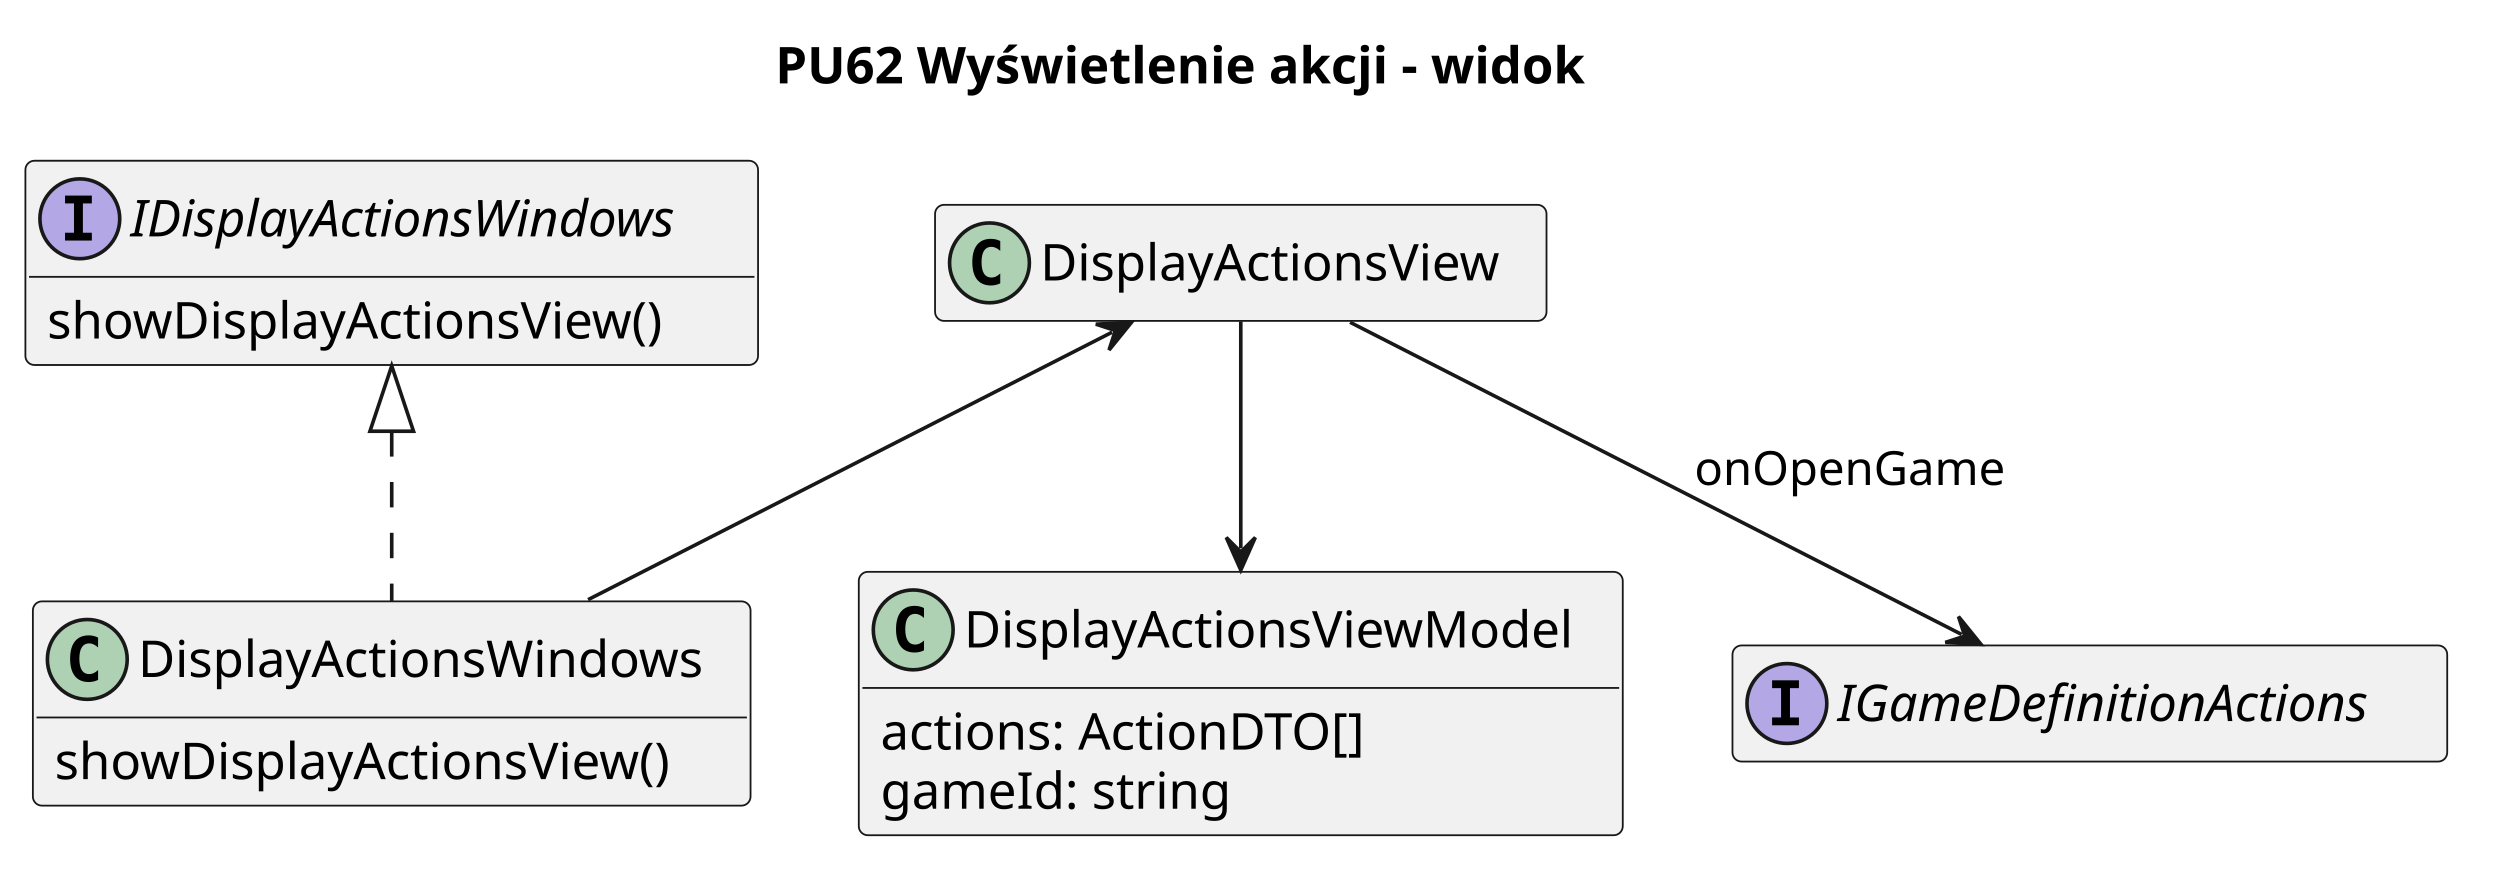
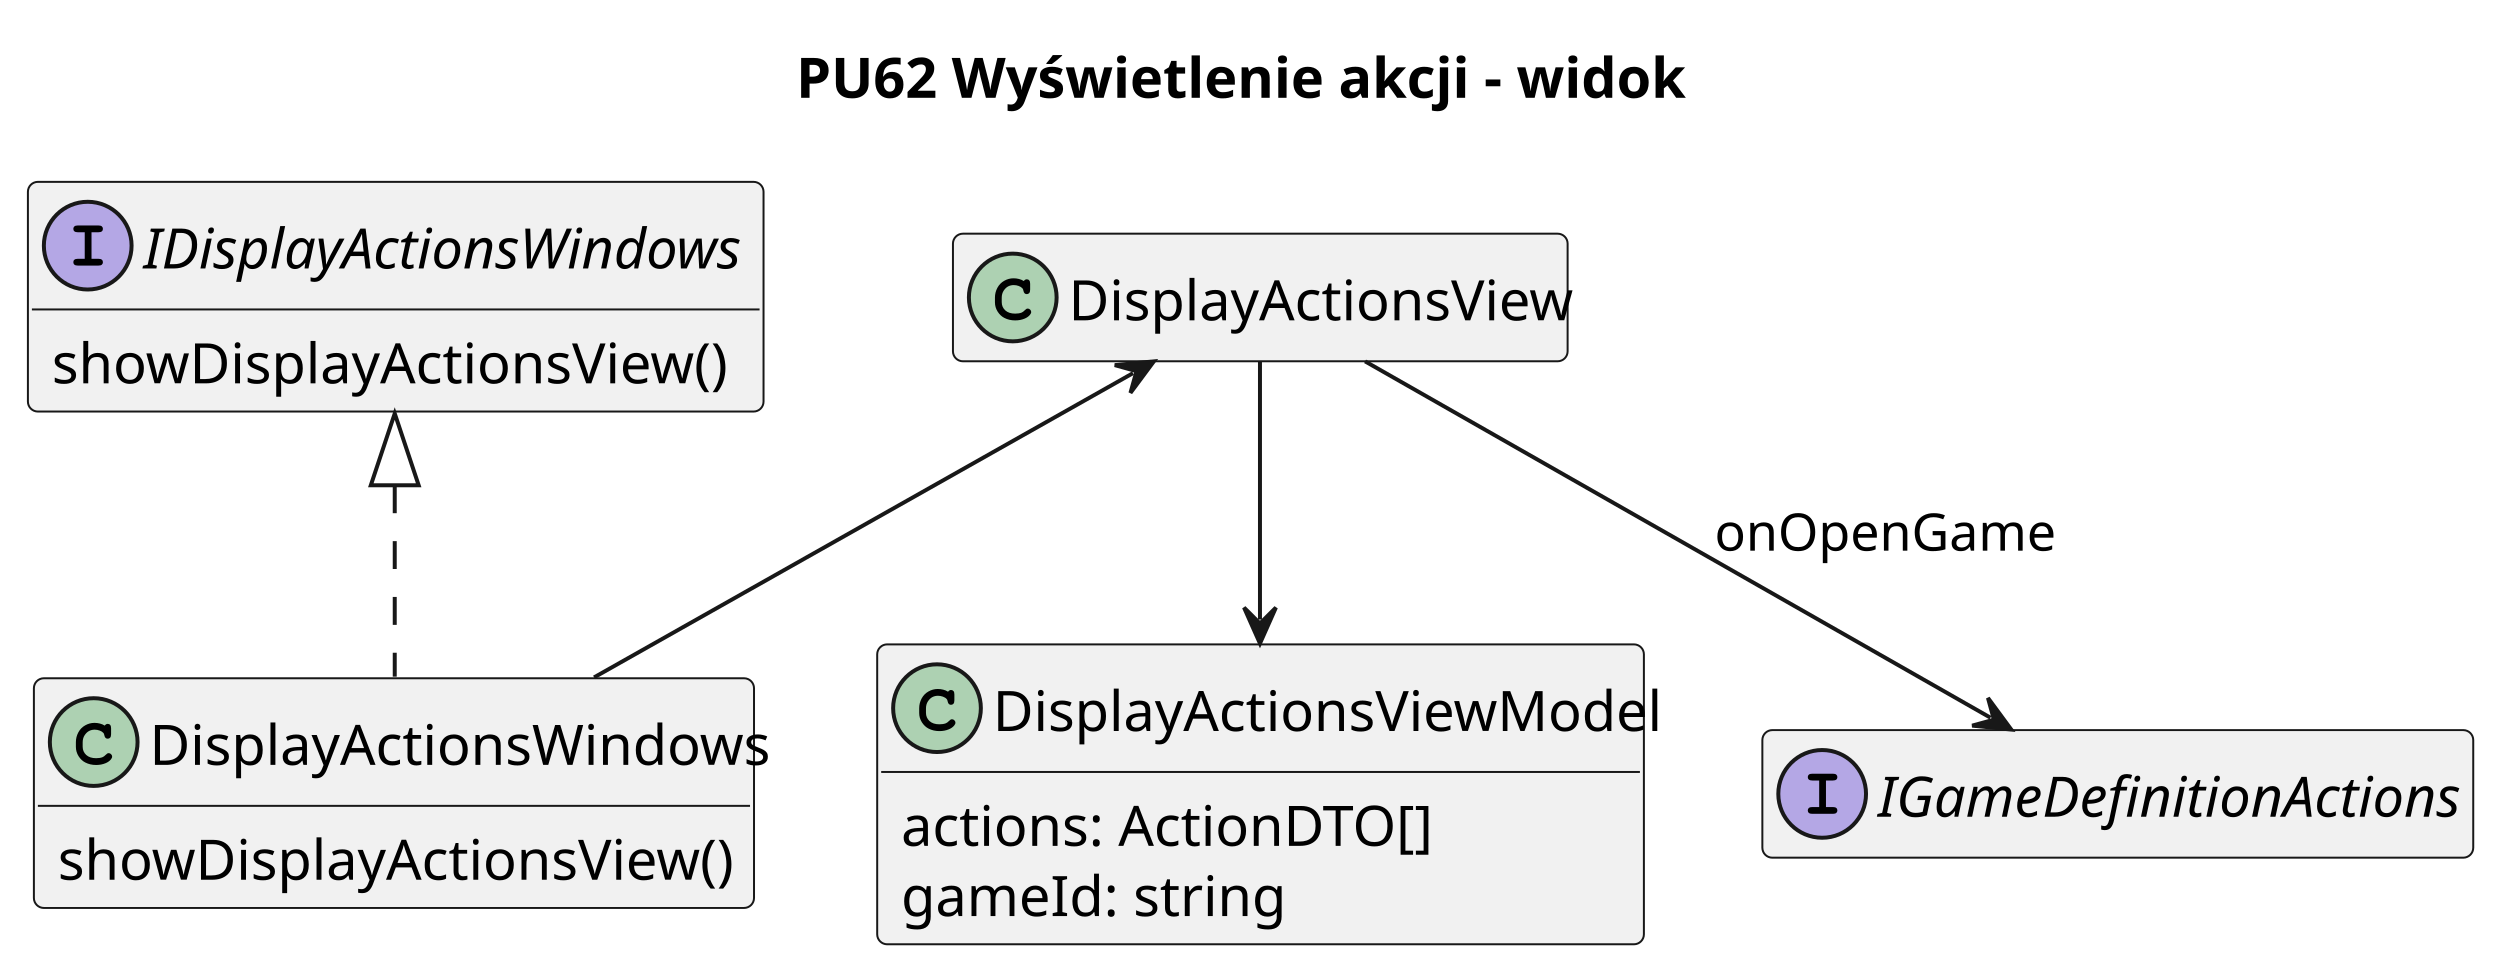
- <svg xmlns="http://www.w3.org/2000/svg" contentStyleType="text/css" data-diagram-type="CLASS" height="245px" preserveAspectRatio="none" style="width:689px;height:245px;background:#FFFFFF;" version="1.1" viewBox="0 0 689 245" width="689px" zoomAndPan="magnify">
+ <svg xmlns="http://www.w3.org/2000/svg" contentStyleType="text/css" data-diagram-type="CLASS" height="243px" preserveAspectRatio="none" style="width:627px;height:243px;background:#FFFFFF;" version="1.1" viewBox="0 0 627 243" width="627px" zoomAndPan="magnify">
  <defs />
  <g>
-     <g class="title" data-source-line="7">
-       <text fill="#000000" font-family="sans-serif" font-size="14" font-weight="700" lengthAdjust="spacing" textLength="255.131" x="213.662" y="22.995">PU62 Wyświetlenie akcji - widok</text>
+     <g class="title" data-source-line="9">
+       <text fill="#000000" font-family="sans-serif" font-size="14" font-weight="bold" lengthAdjust="spacing" textLength="213.965" x="199.662" y="24.533">PU62 Wyświetlenie akcji - widok</text>
    </g>
-     <g class="entity" data-qualified-name="view" data-source-line="9" id="ent0002">
-       <rect fill="#F1F1F1" height="32" rx="2.5" ry="2.5" style="stroke:#181818;stroke-width:0.5;" width="168.52" x="257.7" y="56.447" />
-       <ellipse cx="272.7" cy="72.447" fill="#ADD1B2" rx="11" ry="11" style="stroke:#181818;stroke-width:1;" />
-       <path d="M275.669,78.088 Q275.091,78.384 274.45,78.525 Q273.809,78.681 273.106,78.681 Q270.606,78.681 269.278,77.041 Q267.966,75.384 267.966,72.259 Q267.966,69.134 269.278,67.478 Q270.606,65.822 273.106,65.822 Q273.809,65.822 274.45,65.978 Q275.106,66.134 275.669,66.431 L275.669,69.15 Q275.044,68.572 274.45,68.306 Q273.856,68.025 273.231,68.025 Q271.887,68.025 271.2,69.103 Q270.512,70.166 270.512,72.259 Q270.512,74.353 271.2,75.431 Q271.887,76.494 273.231,76.494 Q273.856,76.494 274.45,76.228 Q275.044,75.947 275.669,75.369 L275.669,78.088 Z " fill="#000000" />
-       <text fill="#000000" font-family="sans-serif" font-size="14" lengthAdjust="spacing" textLength="136.52" x="286.7" y="77.294">DisplayActionsView</text>
+     <g class="entity" data-qualified-name="view" data-source-line="11" id="ent0002">
+       <rect fill="#F1F1F1" height="32" rx="2.5" ry="2.5" style="stroke:#181818;stroke-width:0.5;" width="154.158" x="239" y="58.609" />
+       <ellipse cx="254" cy="74.609" fill="#ADD1B2" rx="11" ry="11" style="stroke:#181818;stroke-width:1;" />
+       <path d="M256.766,70.484 Q256.922,70.266 257.109,70.156 Q257.297,70.047 257.516,70.047 Q257.891,70.047 258.125,70.312 Q258.359,70.562 258.359,71.172 L258.359,72.625 Q258.359,73.234 258.125,73.5 Q257.891,73.766 257.516,73.766 Q257.172,73.766 256.969,73.562 Q256.766,73.375 256.656,72.859 Q256.609,72.5 256.422,72.312 Q256.094,71.938 255.484,71.719 Q254.875,71.5 254.25,71.5 Q253.484,71.5 252.844,71.828 Q252.219,72.156 251.719,72.906 Q251.234,73.656 251.234,74.688 L251.234,75.781 Q251.234,77.016 252.125,77.844 Q253.016,78.656 254.609,78.656 Q255.547,78.656 256.203,78.406 Q256.594,78.25 257.016,77.812 Q257.281,77.547 257.422,77.469 Q257.578,77.391 257.781,77.391 Q258.109,77.391 258.359,77.656 Q258.625,77.906 258.625,78.25 Q258.625,78.594 258.281,79 Q257.781,79.578 256.984,79.906 Q255.906,80.359 254.609,80.359 Q253.094,80.359 251.891,79.734 Q250.906,79.234 250.219,78.172 Q249.531,77.094 249.531,75.812 L249.531,74.656 Q249.531,73.328 250.141,72.188 Q250.766,71.031 251.859,70.422 Q252.953,69.797 254.188,69.797 Q254.922,69.797 255.562,69.969 Q256.219,70.125 256.766,70.484 Z " fill="#000000" />
+       <text fill="#000000" font-family="sans-serif" font-size="14" lengthAdjust="spacing" textLength="122.158" x="268" y="80.338">DisplayActionsView</text>
    </g>
-     <g class="entity" data-qualified-name="game_definition_actions" data-source-line="10" id="ent0003">
-       <rect fill="#F1F1F1" height="32" rx="2.5" ry="2.5" style="stroke:#181818;stroke-width:0.5;" width="196.985" x="477.47" y="177.887" />
-       <ellipse cx="492.47" cy="193.887" fill="#B4A7E5" rx="11" ry="11" style="stroke:#181818;stroke-width:1;" />
-       <path d="M488.392,189.653 L488.392,187.496 L495.783,187.496 L495.783,189.653 L493.314,189.653 L493.314,197.731 L495.783,197.731 L495.783,199.887 L488.392,199.887 L488.392,197.731 L490.861,197.731 L490.861,189.653 L488.392,189.653 Z " fill="#000000" />
-       <text fill="#000000" font-family="sans-serif" font-size="14" font-style="italic" lengthAdjust="spacing" textLength="164.985" x="506.47" y="198.734">IGameDefinitionActions</text>
+     <g class="entity" data-qualified-name="game_definition_actions" data-source-line="12" id="ent0003">
+       <rect fill="#F1F1F1" height="32" rx="2.5" ry="2.5" style="stroke:#181818;stroke-width:0.5;" width="178.289" x="442" y="183.109" />
+       <ellipse cx="457" cy="199.109" fill="#B4A7E5" rx="11" ry="11" style="stroke:#181818;stroke-width:1;" />
+       <path d="M457.953,195.75 L457.953,202.406 L459.672,202.406 Q460.281,202.406 460.547,202.641 Q460.812,202.875 460.812,203.266 Q460.812,203.641 460.547,203.875 Q460.281,204.109 459.672,204.109 L454.531,204.109 Q453.922,204.109 453.656,203.875 Q453.391,203.641 453.391,203.25 Q453.391,202.875 453.656,202.641 Q453.922,202.406 454.531,202.406 L456.25,202.406 L456.25,195.75 L454.531,195.75 Q453.922,195.75 453.656,195.516 Q453.391,195.281 453.391,194.891 Q453.391,194.516 453.656,194.281 Q453.922,194.047 454.531,194.047 L459.672,194.047 Q460.281,194.047 460.547,194.281 Q460.812,194.516 460.812,194.891 Q460.812,195.281 460.547,195.516 Q460.281,195.75 459.672,195.75 L457.953,195.75 Z " fill="#000000" />
+       <text fill="#000000" font-family="sans-serif" font-size="14" font-style="italic" lengthAdjust="spacing" textLength="146.289" x="471" y="204.838">IGameDefinitionActions</text>
    </g>
-     <g class="entity" data-qualified-name="windows" data-source-line="14" id="ent0005">
-       <rect fill="#F1F1F1" height="56.297" rx="2.5" ry="2.5" style="stroke:#181818;stroke-width:0.5;" width="197.792" x="9.06" y="165.737" />
-       <ellipse cx="24.06" cy="181.737" fill="#ADD1B2" rx="11" ry="11" style="stroke:#181818;stroke-width:1;" />
-       <path d="M27.029,187.377 Q26.451,187.674 25.81,187.815 Q25.169,187.971 24.466,187.971 Q21.966,187.971 20.638,186.331 Q19.326,184.674 19.326,181.549 Q19.326,178.424 20.638,176.768 Q21.966,175.112 24.466,175.112 Q25.169,175.112 25.81,175.268 Q26.466,175.424 27.029,175.721 L27.029,178.44 Q26.404,177.862 25.81,177.596 Q25.216,177.315 24.591,177.315 Q23.247,177.315 22.56,178.393 Q21.872,179.456 21.872,181.549 Q21.872,183.643 22.56,184.721 Q23.247,185.784 24.591,185.784 Q25.216,185.784 25.81,185.518 Q26.404,185.237 27.029,184.659 L27.029,187.377 Z " fill="#000000" />
-       <text fill="#000000" font-family="sans-serif" font-size="14" lengthAdjust="spacing" textLength="165.792" x="38.06" y="186.584">DisplayActionsWindows</text>
-       <line style="stroke:#181818;stroke-width:0.5;" x1="10.06" x2="205.852" y1="197.737" y2="197.737" />
-       <text fill="#000000" font-family="sans-serif" font-size="14" lengthAdjust="spacing" textLength="183.627" x="15.06" y="214.732">showDisplayActionsView()</text>
+     <g class="entity" data-qualified-name="windows" data-source-line="16" id="ent0005">
+       <rect fill="#F1F1F1" height="57.609" rx="2.5" ry="2.5" style="stroke:#181818;stroke-width:0.5;" width="180.606" x="8.5" y="170.109" />
+       <ellipse cx="23.5" cy="186.109" fill="#ADD1B2" rx="11" ry="11" style="stroke:#181818;stroke-width:1;" />
+       <path d="M26.266,181.984 Q26.422,181.766 26.609,181.656 Q26.797,181.547 27.016,181.547 Q27.391,181.547 27.625,181.812 Q27.859,182.062 27.859,182.672 L27.859,184.125 Q27.859,184.734 27.625,185 Q27.391,185.266 27.016,185.266 Q26.672,185.266 26.469,185.062 Q26.266,184.875 26.156,184.359 Q26.109,184 25.922,183.812 Q25.594,183.438 24.984,183.219 Q24.375,183 23.75,183 Q22.984,183 22.344,183.328 Q21.719,183.656 21.219,184.406 Q20.734,185.156 20.734,186.188 L20.734,187.281 Q20.734,188.516 21.625,189.344 Q22.516,190.156 24.109,190.156 Q25.047,190.156 25.703,189.906 Q26.094,189.75 26.516,189.312 Q26.781,189.047 26.922,188.969 Q27.078,188.891 27.281,188.891 Q27.609,188.891 27.859,189.156 Q28.125,189.406 28.125,189.75 Q28.125,190.094 27.781,190.5 Q27.281,191.078 26.484,191.406 Q25.406,191.859 24.109,191.859 Q22.594,191.859 21.391,191.234 Q20.406,190.734 19.719,189.672 Q19.031,188.594 19.031,187.312 L19.031,186.156 Q19.031,184.828 19.641,183.688 Q20.266,182.531 21.359,181.922 Q22.453,181.297 23.688,181.297 Q24.422,181.297 25.062,181.469 Q25.719,181.625 26.266,181.984 Z " fill="#000000" />
+       <text fill="#000000" font-family="sans-serif" font-size="14" lengthAdjust="spacing" textLength="148.606" x="37.5" y="191.838">DisplayActionsWindows</text>
+       <line style="stroke:#181818;stroke-width:0.5;" x1="9.5" x2="188.106" y1="202.109" y2="202.109" />
+       <text fill="#000000" font-family="sans-serif" font-size="14" lengthAdjust="spacing" textLength="164.165" x="14.5" y="220.643">showDisplayActionsView()</text>
    </g>
-     <g class="entity" data-qualified-name="iwindows" data-source-line="17" id="ent0006">
-       <rect fill="#F1F1F1" height="56.297" rx="2.5" ry="2.5" style="stroke:#181818;stroke-width:0.5;" width="201.921" x="7" y="44.297" />
-       <ellipse cx="22" cy="60.297" fill="#B4A7E5" rx="11" ry="11" style="stroke:#181818;stroke-width:1;" />
-       <path d="M17.922,56.062 L17.922,53.906 L25.312,53.906 L25.312,56.062 L22.844,56.062 L22.844,64.141 L25.312,64.141 L25.312,66.297 L17.922,66.297 L17.922,64.141 L20.391,64.141 L20.391,56.062 L17.922,56.062 Z " fill="#000000" />
-       <text fill="#000000" font-family="sans-serif" font-size="14" font-style="italic" lengthAdjust="spacing" textLength="169.921" x="36" y="65.144">IDisplayActionsWindows</text>
-       <line style="stroke:#181818;stroke-width:0.5;" x1="8" x2="207.921" y1="76.297" y2="76.297" />
-       <text fill="#000000" font-family="sans-serif" font-size="14" lengthAdjust="spacing" textLength="183.627" x="13" y="93.292">showDisplayActionsView()</text>
+     <g class="entity" data-qualified-name="iwindows" data-source-line="19" id="ent0006">
+       <rect fill="#F1F1F1" height="57.609" rx="2.5" ry="2.5" style="stroke:#181818;stroke-width:0.5;" width="184.496" x="7" y="45.609" />
+       <ellipse cx="22" cy="61.609" fill="#B4A7E5" rx="11" ry="11" style="stroke:#181818;stroke-width:1;" />
+       <path d="M22.953,58.25 L22.953,64.906 L24.672,64.906 Q25.281,64.906 25.547,65.141 Q25.812,65.375 25.812,65.766 Q25.812,66.141 25.547,66.375 Q25.281,66.609 24.672,66.609 L19.531,66.609 Q18.922,66.609 18.656,66.375 Q18.391,66.141 18.391,65.75 Q18.391,65.375 18.656,65.141 Q18.922,64.906 19.531,64.906 L21.25,64.906 L21.25,58.25 L19.531,58.25 Q18.922,58.25 18.656,58.016 Q18.391,57.781 18.391,57.391 Q18.391,57.016 18.656,56.781 Q18.922,56.547 19.531,56.547 L24.672,56.547 Q25.281,56.547 25.547,56.781 Q25.812,57.016 25.812,57.391 Q25.812,57.781 25.547,58.016 Q25.281,58.25 24.672,58.25 L22.953,58.25 Z " fill="#000000" />
+       <text fill="#000000" font-family="sans-serif" font-size="14" font-style="italic" lengthAdjust="spacing" textLength="152.496" x="36" y="67.338">IDisplayActionsWindows</text>
+       <line style="stroke:#181818;stroke-width:0.5;" x1="8" x2="190.496" y1="77.609" y2="77.609" />
+       <text fill="#000000" font-family="sans-serif" font-size="14" lengthAdjust="spacing" textLength="164.165" x="13" y="96.143">showDisplayActionsView()</text>
    </g>
-     <g class="entity" data-qualified-name="vm" data-source-line="24" id="ent0011">
-       <rect fill="#F1F1F1" height="72.594" rx="2.5" ry="2.5" style="stroke:#181818;stroke-width:0.5;" width="210.555" x="236.68" y="157.597" />
-       <ellipse cx="251.68" cy="173.597" fill="#ADD1B2" rx="11" ry="11" style="stroke:#181818;stroke-width:1;" />
-       <path d="M254.649,179.238 Q254.071,179.534 253.43,179.675 Q252.789,179.831 252.086,179.831 Q249.586,179.831 248.258,178.191 Q246.946,176.534 246.946,173.409 Q246.946,170.284 248.258,168.628 Q249.586,166.972 252.086,166.972 Q252.789,166.972 253.43,167.128 Q254.086,167.284 254.649,167.581 L254.649,170.3 Q254.024,169.722 253.43,169.456 Q252.836,169.175 252.211,169.175 Q250.868,169.175 250.18,170.253 Q249.493,171.316 249.493,173.409 Q249.493,175.503 250.18,176.581 Q250.868,177.644 252.211,177.644 Q252.836,177.644 253.43,177.378 Q254.024,177.097 254.649,176.519 L254.649,179.238 Z " fill="#000000" />
-       <text fill="#000000" font-family="sans-serif" font-size="14" lengthAdjust="spacing" textLength="178.555" x="265.68" y="178.444">DisplayActionsViewModel</text>
-       <line style="stroke:#181818;stroke-width:0.5;" x1="237.68" x2="446.235" y1="189.597" y2="189.597" />
-       <text fill="#000000" font-family="sans-serif" font-size="14" lengthAdjust="spacing" textLength="144.922" x="242.68" y="206.592">actions: ActionDTO[]</text>
-       <text fill="#000000" font-family="sans-serif" font-size="14" lengthAdjust="spacing" textLength="102.088" x="242.68" y="222.889">gameId: string</text>
+     <g class="entity" data-qualified-name="vm" data-source-line="26" id="ent0011">
+       <rect fill="#F1F1F1" height="75.219" rx="2.5" ry="2.5" style="stroke:#181818;stroke-width:0.5;" width="192.289" x="220" y="161.609" />
+       <ellipse cx="235" cy="177.609" fill="#ADD1B2" rx="11" ry="11" style="stroke:#181818;stroke-width:1;" />
+       <path d="M237.766,173.484 Q237.922,173.266 238.109,173.156 Q238.297,173.047 238.516,173.047 Q238.891,173.047 239.125,173.312 Q239.359,173.562 239.359,174.172 L239.359,175.625 Q239.359,176.234 239.125,176.5 Q238.891,176.766 238.516,176.766 Q238.172,176.766 237.969,176.562 Q237.766,176.375 237.656,175.859 Q237.609,175.5 237.422,175.312 Q237.094,174.938 236.484,174.719 Q235.875,174.5 235.25,174.5 Q234.484,174.5 233.844,174.828 Q233.219,175.156 232.719,175.906 Q232.234,176.656 232.234,177.688 L232.234,178.781 Q232.234,180.016 233.125,180.844 Q234.016,181.656 235.609,181.656 Q236.547,181.656 237.203,181.406 Q237.594,181.25 238.016,180.812 Q238.281,180.547 238.422,180.469 Q238.578,180.391 238.781,180.391 Q239.109,180.391 239.359,180.656 Q239.625,180.906 239.625,181.25 Q239.625,181.594 239.281,182 Q238.781,182.578 237.984,182.906 Q236.906,183.359 235.609,183.359 Q234.094,183.359 232.891,182.734 Q231.906,182.234 231.219,181.172 Q230.531,180.094 230.531,178.812 L230.531,177.656 Q230.531,176.328 231.141,175.188 Q231.766,174.031 232.859,173.422 Q233.953,172.797 235.188,172.797 Q235.922,172.797 236.562,172.969 Q237.219,173.125 237.766,173.484 Z " fill="#000000" />
+       <text fill="#000000" font-family="sans-serif" font-size="14" lengthAdjust="spacing" textLength="160.289" x="249" y="183.338">DisplayActionsViewModel</text>
+       <line style="stroke:#181818;stroke-width:0.5;" x1="221" x2="411.289" y1="193.609" y2="193.609" />
+       <text fill="#000000" font-family="sans-serif" font-size="14" lengthAdjust="spacing" textLength="128.379" x="226" y="212.143">actions: ActionDTO[]</text>
+       <text fill="#000000" font-family="sans-serif" font-size="14" lengthAdjust="spacing" textLength="88.71" x="226" y="229.752">gameId: string</text>
    </g>
-     <g class="link" data-entity-1="ent0002" data-entity-2="ent0003" data-link-type="dependency" data-source-line="12" id="lnk4">
-       <path codeLine="12" d="M372.07,88.817 C417,111.747 495.756,151.949 540.616,174.849" fill="none" id="view-to-game_definition_actions" style="stroke:#181818;stroke-width:1;" />
-       <polygon fill="#181818" points="545.96,177.577,539.763,169.922,541.507,175.304,536.125,177.048,545.96,177.577" style="stroke:#181818;stroke-width:1;" />
-       <text fill="#000000" font-family="sans-serif" font-size="13" lengthAdjust="spacing" textLength="89.616" x="466.98" y="133.664">onOpenGame</text>
+     <g class="link" data-entity-1="ent0002" data-entity-2="ent0003" data-link-type="dependency" data-source-line="14" id="lnk4">
+       <path codeLine="14" d="M342.36,90.629 C383.63,114.139 457.807,156.409 499.207,179.999" fill="none" id="view-to-game_definition_actions" style="stroke:#181818;stroke-width:1;" />
+       <polygon fill="#181818" points="504.42,182.969,498.581,175.038,500.076,180.494,494.62,181.989,504.42,182.969" style="stroke:#181818;stroke-width:1;" />
+       <text fill="#000000" font-family="sans-serif" font-size="13" lengthAdjust="spacing" textLength="81.663" x="430" y="138.105">onOpenGame</text>
    </g>
-     <g class="link" data-entity-1="ent0006" data-entity-2="ent0005" data-link-type="extension" data-source-line="21" id="lnk8">
-       <path codeLine="21" d="M107.96,118.847 C107.96,138.267 107.96,146.217 107.96,165.617" fill="none" id="iwindows-backto-windows" style="stroke:#181818;stroke-width:1;stroke-dasharray:7,7;" />
-       <polygon fill="none" points="107.96,100.847,101.96,118.847,113.96,118.847,107.96,100.847" style="stroke:#181818;stroke-width:1;" />
+     <g class="link" data-entity-1="ent0006" data-entity-2="ent0005" data-link-type="extension" data-source-line="23" id="lnk8">
+       <path codeLine="23" d="M99,121.709 C99,141.489 99,149.869 99,169.709" fill="none" id="iwindows-backto-windows" style="stroke:#181818;stroke-width:1;stroke-dasharray:7,7;" />
+       <polygon fill="none" points="99,103.709,93,121.709,105,121.709,99,103.709" style="stroke:#181818;stroke-width:1;" />
    </g>
-     <g class="link" data-entity-1="ent0002" data-entity-2="ent0005" data-link-type="dependency" data-source-line="22" id="lnk10">
-       <path codeLine="22" d="M306.506,91.545 C268.736,110.825 208.63,141.507 162.07,165.267" fill="none" id="view-backto-windows" style="stroke:#181818;stroke-width:1;" />
-       <polygon fill="#181818" points="311.85,88.817,302.015,89.346,307.397,91.09,305.653,96.471,311.85,88.817" style="stroke:#181818;stroke-width:1;" />
+     <g class="link" data-entity-1="ent0002" data-entity-2="ent0005" data-link-type="dependency" data-source-line="24" id="lnk10">
+       <path codeLine="24" d="M284.165,93.579 C249.305,113.259 192.72,145.209 148.99,169.889" fill="none" id="view-backto-windows" style="stroke:#181818;stroke-width:1;" />
+       <polygon fill="#181818" points="289.39,90.629,279.586,91.571,285.036,93.087,283.519,98.537,289.39,90.629" style="stroke:#181818;stroke-width:1;" />
    </g>
-     <g class="link" data-entity-1="ent0002" data-entity-2="ent0011" data-link-type="dependency" data-source-line="29" id="lnk12">
-       <path codeLine="29" d="M341.96,88.577 C341.96,105.707 341.96,128.227 341.96,151.127" fill="none" id="view-to-vm" style="stroke:#181818;stroke-width:1;" />
-       <polygon fill="#181818" points="341.96,157.127,345.96,148.127,341.96,152.127,337.96,148.127,341.96,157.127" style="stroke:#181818;stroke-width:1;" />
+     <g class="link" data-entity-1="ent0002" data-entity-2="ent0011" data-link-type="dependency" data-source-line="31" id="lnk12">
+       <path codeLine="31" d="M316,90.629 C316,108.139 316,131.689 316,155.379" fill="none" id="view-to-vm" style="stroke:#181818;stroke-width:1;" />
+       <polygon fill="#181818" points="316,161.379,320,152.379,316,156.379,312,152.379,316,161.379" style="stroke:#181818;stroke-width:1;" />
    </g>
  </g>
</svg>
